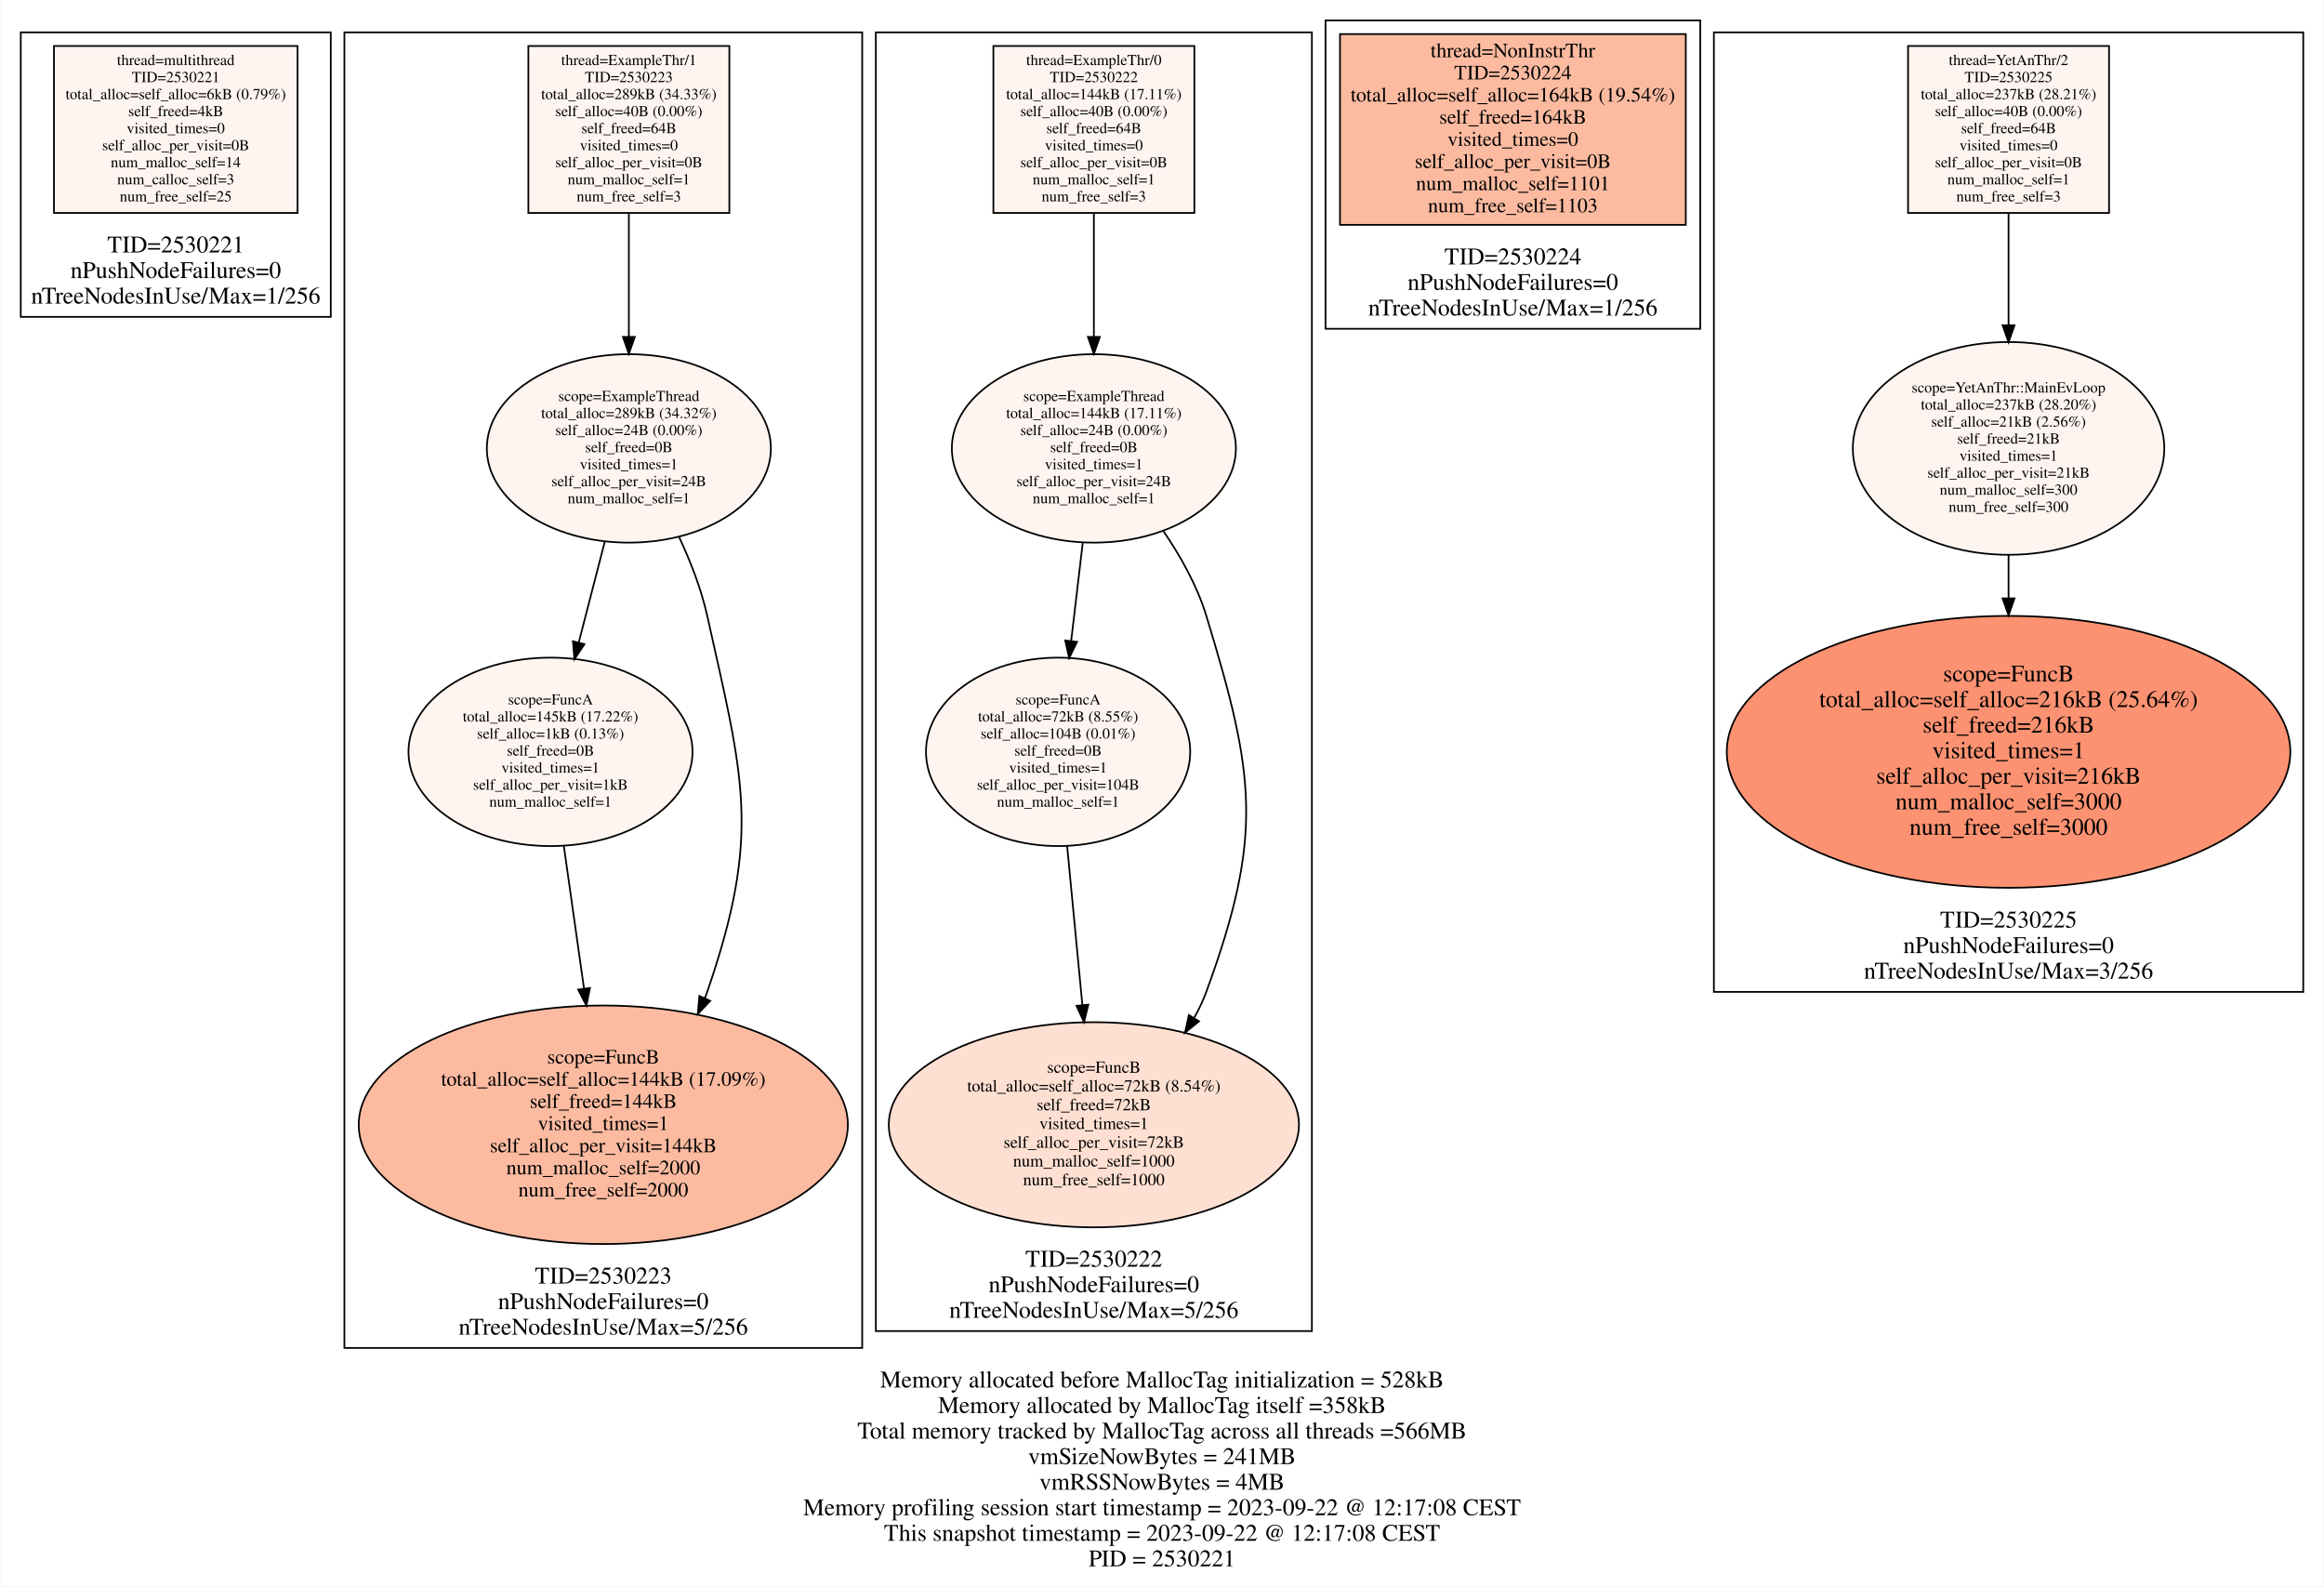
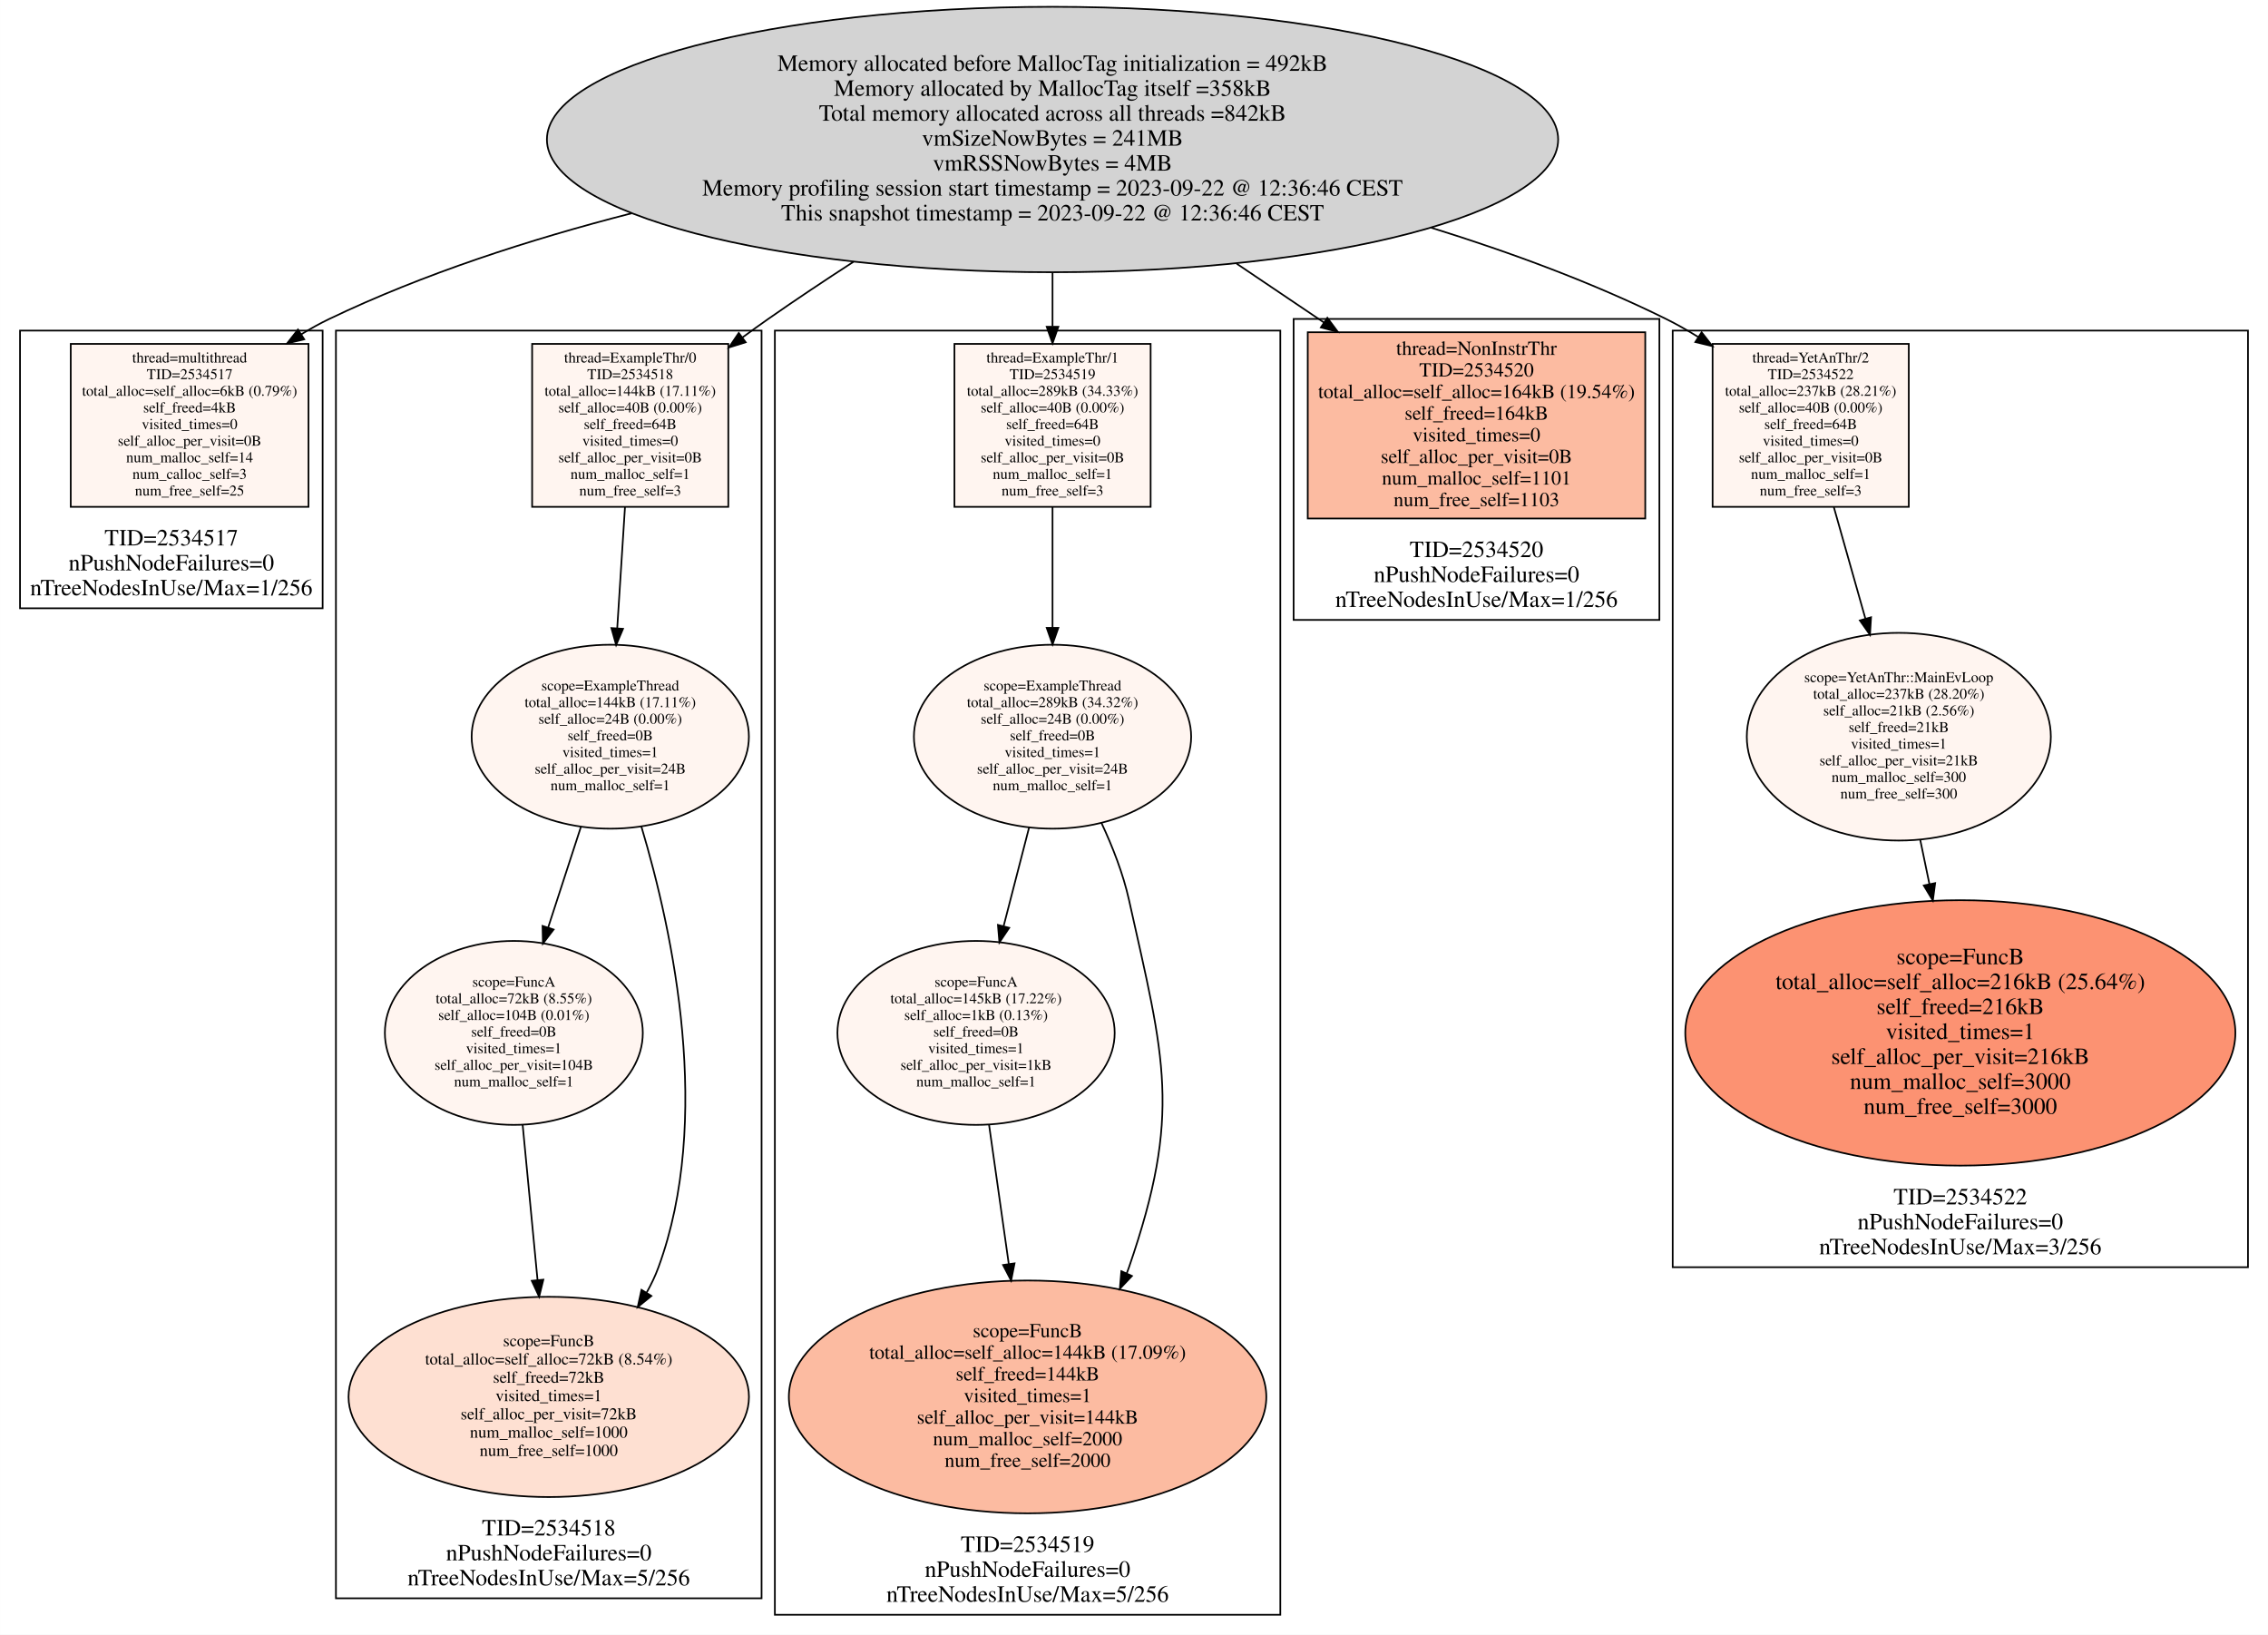
- <svg xmlns="http://www.w3.org/2000/svg" width="1364pt" height="931pt" viewBox="0.00 0.00 1364.00 931.26">
-   <g id="graph0" class="graph" transform="scale(1 1) rotate(0) translate(4 927.2641)">
-     <polygon fill="#ffffff" stroke="transparent" points="-4,4 -4,-927.264 1360,-927.264 1360,4 -4,4" />
-     <text text-anchor="middle" x="678" y="-112.8" font-family="Times,serif" font-size="14.00" fill="#000000">Memory allocated before MallocTag initialization = 528kB</text>
-     <text text-anchor="middle" x="678" y="-97.8" font-family="Times,serif" font-size="14.00" fill="#000000">Memory allocated by MallocTag itself =358kB</text>
-     <text text-anchor="middle" x="678" y="-82.8" font-family="Times,serif" font-size="14.00" fill="#000000">Total memory tracked by MallocTag across all threads =566MB</text>
-     <text text-anchor="middle" x="678" y="-67.8" font-family="Times,serif" font-size="14.00" fill="#000000">vmSizeNowBytes = 241MB</text>
-     <text text-anchor="middle" x="678" y="-52.8" font-family="Times,serif" font-size="14.00" fill="#000000">vmRSSNowBytes = 4MB</text>
-     <text text-anchor="middle" x="678" y="-37.8" font-family="Times,serif" font-size="14.00" fill="#000000">Memory profiling session start timestamp = 2023-09-22 @ 12:17:08 CEST</text>
-     <text text-anchor="middle" x="678" y="-22.8" font-family="Times,serif" font-size="14.00" fill="#000000">This snapshot timestamp = 2023-09-22 @ 12:17:08 CEST</text>
-     <text text-anchor="middle" x="678" y="-7.8" font-family="Times,serif" font-size="14.00" fill="#000000">PID = 2530221</text>
+ <svg xmlns="http://www.w3.org/2000/svg" width="1364pt" height="983pt" viewBox="0.00 0.00 1364.00 983.07">
+   <g id="graph0" class="graph" transform="scale(1 1) rotate(0) translate(4 979.0702)">
+     <polygon fill="#ffffff" stroke="transparent" points="-4,4 -4,-979.07 1360,-979.07 1360,4 -4,4" />
    <g id="clust1" class="cluster">
-       <polygon fill="none" stroke="#000000" points="8,-741.264 8,-908.264 190,-908.264 190,-741.264 8,-741.264" />
-       <text text-anchor="middle" x="99" y="-779.064" font-family="Times,serif" font-size="14.00" fill="#000000">TID=2530221</text>
-       <text text-anchor="middle" x="99" y="-764.064" font-family="Times,serif" font-size="14.00" fill="#000000">nPushNodeFailures=0</text>
-       <text text-anchor="middle" x="99" y="-749.064" font-family="Times,serif" font-size="14.00" fill="#000000">nTreeNodesInUse/Max=1/256</text>
+       <polygon fill="none" stroke="#000000" points="8,-613.264 8,-780.264 190,-780.264 190,-613.264 8,-613.264" />
+       <text text-anchor="middle" x="99" y="-651.064" font-family="Times,serif" font-size="14.00" fill="#000000">TID=2534517</text>
+       <text text-anchor="middle" x="99" y="-636.064" font-family="Times,serif" font-size="14.00" fill="#000000">nPushNodeFailures=0</text>
+       <text text-anchor="middle" x="99" y="-621.064" font-family="Times,serif" font-size="14.00" fill="#000000">nTreeNodesInUse/Max=1/256</text>
    </g>
    <g id="clust2" class="cluster">
-       <polygon fill="none" stroke="#000000" points="198,-136 198,-908.264 502,-908.264 502,-136 198,-136" />
-       <text text-anchor="middle" x="350" y="-173.8" font-family="Times,serif" font-size="14.00" fill="#000000">TID=2530223</text>
-       <text text-anchor="middle" x="350" y="-158.8" font-family="Times,serif" font-size="14.00" fill="#000000">nPushNodeFailures=0</text>
-       <text text-anchor="middle" x="350" y="-143.8" font-family="Times,serif" font-size="14.00" fill="#000000">nTreeNodesInUse/Max=5/256</text>
+       <polygon fill="none" stroke="#000000" points="198,-17.899 198,-780.264 454,-780.264 454,-17.899 198,-17.899" />
+       <text text-anchor="middle" x="326" y="-55.7" font-family="Times,serif" font-size="14.00" fill="#000000">TID=2534518</text>
+       <text text-anchor="middle" x="326" y="-40.7" font-family="Times,serif" font-size="14.00" fill="#000000">nPushNodeFailures=0</text>
+       <text text-anchor="middle" x="326" y="-25.7" font-family="Times,serif" font-size="14.00" fill="#000000">nTreeNodesInUse/Max=5/256</text>
    </g>
    <g id="clust3" class="cluster">
-       <polygon fill="none" stroke="#000000" points="510,-145.899 510,-908.264 766,-908.264 766,-145.899 510,-145.899" />
-       <text text-anchor="middle" x="638" y="-183.7" font-family="Times,serif" font-size="14.00" fill="#000000">TID=2530222</text>
-       <text text-anchor="middle" x="638" y="-168.7" font-family="Times,serif" font-size="14.00" fill="#000000">nPushNodeFailures=0</text>
-       <text text-anchor="middle" x="638" y="-153.7" font-family="Times,serif" font-size="14.00" fill="#000000">nTreeNodesInUse/Max=5/256</text>
+       <polygon fill="none" stroke="#000000" points="462,-8 462,-780.264 766,-780.264 766,-8 462,-8" />
+       <text text-anchor="middle" x="614" y="-45.8" font-family="Times,serif" font-size="14.00" fill="#000000">TID=2534519</text>
+       <text text-anchor="middle" x="614" y="-30.8" font-family="Times,serif" font-size="14.00" fill="#000000">nPushNodeFailures=0</text>
+       <text text-anchor="middle" x="614" y="-15.8" font-family="Times,serif" font-size="14.00" fill="#000000">nTreeNodesInUse/Max=5/256</text>
    </g>
    <g id="clust4" class="cluster">
-       <polygon fill="none" stroke="#000000" points="774,-734.264 774,-915.264 994,-915.264 994,-734.264 774,-734.264" />
-       <text text-anchor="middle" x="884" y="-772.064" font-family="Times,serif" font-size="14.00" fill="#000000">TID=2530224</text>
-       <text text-anchor="middle" x="884" y="-757.064" font-family="Times,serif" font-size="14.00" fill="#000000">nPushNodeFailures=0</text>
-       <text text-anchor="middle" x="884" y="-742.064" font-family="Times,serif" font-size="14.00" fill="#000000">nTreeNodesInUse/Max=1/256</text>
+       <polygon fill="none" stroke="#000000" points="774,-606.264 774,-787.264 994,-787.264 994,-606.264 774,-606.264" />
+       <text text-anchor="middle" x="884" y="-644.064" font-family="Times,serif" font-size="14.00" fill="#000000">TID=2534520</text>
+       <text text-anchor="middle" x="884" y="-629.064" font-family="Times,serif" font-size="14.00" fill="#000000">nPushNodeFailures=0</text>
+       <text text-anchor="middle" x="884" y="-614.064" font-family="Times,serif" font-size="14.00" fill="#000000">nTreeNodesInUse/Max=1/256</text>
    </g>
    <g id="clust5" class="cluster">
-       <polygon fill="none" stroke="#000000" points="1002,-345.007 1002,-908.264 1348,-908.264 1348,-345.007 1002,-345.007" />
-       <text text-anchor="middle" x="1175" y="-382.807" font-family="Times,serif" font-size="14.00" fill="#000000">TID=2530225</text>
-       <text text-anchor="middle" x="1175" y="-367.807" font-family="Times,serif" font-size="14.00" fill="#000000">nPushNodeFailures=0</text>
-       <text text-anchor="middle" x="1175" y="-352.807" font-family="Times,serif" font-size="14.00" fill="#000000">nTreeNodesInUse/Max=3/256</text>
+       <polygon fill="none" stroke="#000000" points="1002,-217.007 1002,-780.264 1348,-780.264 1348,-217.007 1002,-217.007" />
+       <text text-anchor="middle" x="1175" y="-254.807" font-family="Times,serif" font-size="14.00" fill="#000000">TID=2534522</text>
+       <text text-anchor="middle" x="1175" y="-239.807" font-family="Times,serif" font-size="14.00" fill="#000000">nPushNodeFailures=0</text>
+       <text text-anchor="middle" x="1175" y="-224.807" font-family="Times,serif" font-size="14.00" fill="#000000">nTreeNodesInUse/Max=3/256</text>
    </g>
    <g id="node1" class="node">
-       <polygon fill="#fff5f0" stroke="#000000" points="170.5,-900.264 27.5,-900.264 27.5,-802.264 170.5,-802.264 170.5,-900.264" />
-       <text text-anchor="middle" x="99" y="-889.064" font-family="Times,serif" font-size="9.00" fill="#000000">thread=multithread</text>
-       <text text-anchor="middle" x="99" y="-879.064" font-family="Times,serif" font-size="9.00" fill="#000000">TID=2530221</text>
-       <text text-anchor="middle" x="99" y="-869.064" font-family="Times,serif" font-size="9.00" fill="#000000">total_alloc=self_alloc=6kB (0.79%)</text>
-       <text text-anchor="middle" x="99" y="-859.064" font-family="Times,serif" font-size="9.00" fill="#000000">self_freed=4kB</text>
-       <text text-anchor="middle" x="99" y="-849.064" font-family="Times,serif" font-size="9.00" fill="#000000">visited_times=0</text>
-       <text text-anchor="middle" x="99" y="-839.064" font-family="Times,serif" font-size="9.00" fill="#000000">self_alloc_per_visit=0B</text>
-       <text text-anchor="middle" x="99" y="-829.064" font-family="Times,serif" font-size="9.00" fill="#000000">num_malloc_self=14</text>
-       <text text-anchor="middle" x="99" y="-819.064" font-family="Times,serif" font-size="9.00" fill="#000000">num_calloc_self=3</text>
-       <text text-anchor="middle" x="99" y="-809.064" font-family="Times,serif" font-size="9.00" fill="#000000">num_free_self=25</text>
+       <ellipse fill="#d3d3d3" stroke="#000000" cx="629" cy="-895.167" rx="304.112" ry="79.806" />
+       <text text-anchor="middle" x="629" y="-936.467" font-family="Times,serif" font-size="14.00" fill="#000000">Memory allocated before MallocTag initialization = 492kB</text>
+       <text text-anchor="middle" x="629" y="-921.467" font-family="Times,serif" font-size="14.00" fill="#000000">Memory allocated by MallocTag itself =358kB</text>
+       <text text-anchor="middle" x="629" y="-906.467" font-family="Times,serif" font-size="14.00" fill="#000000">Total memory allocated across all threads =842kB</text>
+       <text text-anchor="middle" x="629" y="-891.467" font-family="Times,serif" font-size="14.00" fill="#000000">vmSizeNowBytes = 241MB</text>
+       <text text-anchor="middle" x="629" y="-876.467" font-family="Times,serif" font-size="14.00" fill="#000000">vmRSSNowBytes = 4MB</text>
+       <text text-anchor="middle" x="629" y="-861.467" font-family="Times,serif" font-size="14.00" fill="#000000">Memory profiling session start timestamp = 2023-09-22 @ 12:36:46 CEST</text>
+       <text text-anchor="middle" x="629" y="-846.467" font-family="Times,serif" font-size="14.00" fill="#000000">This snapshot timestamp = 2023-09-22 @ 12:36:46 CEST</text>
    </g>
    <g id="node2" class="node">
-       <polygon fill="#fff5f0" stroke="#000000" points="424,-900.264 306,-900.264 306,-802.264 424,-802.264 424,-900.264" />
-       <text text-anchor="middle" x="365" y="-889.064" font-family="Times,serif" font-size="9.00" fill="#000000">thread=ExampleThr/1</text>
-       <text text-anchor="middle" x="365" y="-879.064" font-family="Times,serif" font-size="9.00" fill="#000000">TID=2530223</text>
-       <text text-anchor="middle" x="365" y="-869.064" font-family="Times,serif" font-size="9.00" fill="#000000">total_alloc=289kB (34.33%)</text>
-       <text text-anchor="middle" x="365" y="-859.064" font-family="Times,serif" font-size="9.00" fill="#000000">self_alloc=40B (0.00%)</text>
-       <text text-anchor="middle" x="365" y="-849.064" font-family="Times,serif" font-size="9.00" fill="#000000">self_freed=64B</text>
-       <text text-anchor="middle" x="365" y="-839.064" font-family="Times,serif" font-size="9.00" fill="#000000">visited_times=0</text>
-       <text text-anchor="middle" x="365" y="-829.064" font-family="Times,serif" font-size="9.00" fill="#000000">self_alloc_per_visit=0B</text>
-       <text text-anchor="middle" x="365" y="-819.064" font-family="Times,serif" font-size="9.00" fill="#000000">num_malloc_self=1</text>
-       <text text-anchor="middle" x="365" y="-809.064" font-family="Times,serif" font-size="9.00" fill="#000000">num_free_self=3</text>
+       <polygon fill="#fff5f0" stroke="#000000" points="181.5,-772.264 38.5,-772.264 38.5,-674.264 181.5,-674.264 181.5,-772.264" />
+       <text text-anchor="middle" x="110" y="-761.064" font-family="Times,serif" font-size="9.00" fill="#000000">thread=multithread</text>
+       <text text-anchor="middle" x="110" y="-751.064" font-family="Times,serif" font-size="9.00" fill="#000000">TID=2534517</text>
+       <text text-anchor="middle" x="110" y="-741.064" font-family="Times,serif" font-size="9.00" fill="#000000">total_alloc=self_alloc=6kB (0.79%)</text>
+       <text text-anchor="middle" x="110" y="-731.064" font-family="Times,serif" font-size="9.00" fill="#000000">self_freed=4kB</text>
+       <text text-anchor="middle" x="110" y="-721.064" font-family="Times,serif" font-size="9.00" fill="#000000">visited_times=0</text>
+       <text text-anchor="middle" x="110" y="-711.064" font-family="Times,serif" font-size="9.00" fill="#000000">self_alloc_per_visit=0B</text>
+       <text text-anchor="middle" x="110" y="-701.064" font-family="Times,serif" font-size="9.00" fill="#000000">num_malloc_self=14</text>
+       <text text-anchor="middle" x="110" y="-691.064" font-family="Times,serif" font-size="9.00" fill="#000000">num_calloc_self=3</text>
+       <text text-anchor="middle" x="110" y="-681.064" font-family="Times,serif" font-size="9.00" fill="#000000">num_free_self=25</text>
+     </g>
+     <g id="edge1" class="edge">
+       <path fill="none" stroke="#000000" d="M375.905,-850.819C314.651,-835.13 250.567,-814.388 194,-787.264 188.359,-784.559 182.729,-781.438 177.207,-778.06" />
+       <polygon fill="#000000" stroke="#000000" points="178.941,-775.014 168.634,-772.562 175.163,-780.907 178.941,-775.014" />
    </g>
    <g id="node3" class="node">
-       <ellipse fill="#fff5f0" stroke="#000000" cx="365" cy="-664.039" rx="83.377" ry="55.309" />
-       <text text-anchor="middle" x="365" y="-691.839" font-family="Times,serif" font-size="9.00" fill="#000000">scope=ExampleThread</text>
-       <text text-anchor="middle" x="365" y="-681.839" font-family="Times,serif" font-size="9.00" fill="#000000">total_alloc=289kB (34.32%)</text>
-       <text text-anchor="middle" x="365" y="-671.839" font-family="Times,serif" font-size="9.00" fill="#000000">self_alloc=24B (0.00%)</text>
-       <text text-anchor="middle" x="365" y="-661.839" font-family="Times,serif" font-size="9.00" fill="#000000">self_freed=0B</text>
-       <text text-anchor="middle" x="365" y="-651.839" font-family="Times,serif" font-size="9.00" fill="#000000">visited_times=1</text>
-       <text text-anchor="middle" x="365" y="-641.839" font-family="Times,serif" font-size="9.00" fill="#000000">self_alloc_per_visit=24B</text>
-       <text text-anchor="middle" x="365" y="-631.839" font-family="Times,serif" font-size="9.00" fill="#000000">num_malloc_self=1</text>
-     </g>
-     <g id="edge1" class="edge">
-       <path fill="none" stroke="#000000" d="M365,-802.073C365,-779.89 365,-753.374 365,-729.538" />
-       <polygon fill="#000000" stroke="#000000" points="368.5,-729.508 365,-719.508 361.5,-729.508 368.5,-729.508" />
+       <polygon fill="#fff5f0" stroke="#000000" points="434,-772.264 316,-772.264 316,-674.264 434,-674.264 434,-772.264" />
+       <text text-anchor="middle" x="375" y="-761.064" font-family="Times,serif" font-size="9.00" fill="#000000">thread=ExampleThr/0</text>
+       <text text-anchor="middle" x="375" y="-751.064" font-family="Times,serif" font-size="9.00" fill="#000000">TID=2534518</text>
+       <text text-anchor="middle" x="375" y="-741.064" font-family="Times,serif" font-size="9.00" fill="#000000">total_alloc=144kB (17.11%)</text>
+       <text text-anchor="middle" x="375" y="-731.064" font-family="Times,serif" font-size="9.00" fill="#000000">self_alloc=40B (0.00%)</text>
+       <text text-anchor="middle" x="375" y="-721.064" font-family="Times,serif" font-size="9.00" fill="#000000">self_freed=64B</text>
+       <text text-anchor="middle" x="375" y="-711.064" font-family="Times,serif" font-size="9.00" fill="#000000">visited_times=0</text>
+       <text text-anchor="middle" x="375" y="-701.064" font-family="Times,serif" font-size="9.00" fill="#000000">self_alloc_per_visit=0B</text>
+       <text text-anchor="middle" x="375" y="-691.064" font-family="Times,serif" font-size="9.00" fill="#000000">num_malloc_self=1</text>
+       <text text-anchor="middle" x="375" y="-681.064" font-family="Times,serif" font-size="9.00" fill="#000000">num_free_self=3</text>
+     </g>
+     <g id="edge6" class="edge">
+       <path fill="none" stroke="#000000" d="M509.39,-821.706C491.977,-810.431 474.402,-798.725 458,-787.264 452.91,-783.707 447.702,-779.962 442.498,-776.141" />
+       <polygon fill="#000000" stroke="#000000" points="444.459,-773.237 434.342,-770.091 440.288,-778.859 444.459,-773.237" />
+     </g>
+     <g id="node7" class="node">
+       <polygon fill="#fff5f0" stroke="#000000" points="688,-772.264 570,-772.264 570,-674.264 688,-674.264 688,-772.264" />
+       <text text-anchor="middle" x="629" y="-761.064" font-family="Times,serif" font-size="9.00" fill="#000000">thread=ExampleThr/1</text>
+       <text text-anchor="middle" x="629" y="-751.064" font-family="Times,serif" font-size="9.00" fill="#000000">TID=2534519</text>
+       <text text-anchor="middle" x="629" y="-741.064" font-family="Times,serif" font-size="9.00" fill="#000000">total_alloc=289kB (34.33%)</text>
+       <text text-anchor="middle" x="629" y="-731.064" font-family="Times,serif" font-size="9.00" fill="#000000">self_alloc=40B (0.00%)</text>
+       <text text-anchor="middle" x="629" y="-721.064" font-family="Times,serif" font-size="9.00" fill="#000000">self_freed=64B</text>
+       <text text-anchor="middle" x="629" y="-711.064" font-family="Times,serif" font-size="9.00" fill="#000000">visited_times=0</text>
+       <text text-anchor="middle" x="629" y="-701.064" font-family="Times,serif" font-size="9.00" fill="#000000">self_alloc_per_visit=0B</text>
+       <text text-anchor="middle" x="629" y="-691.064" font-family="Times,serif" font-size="9.00" fill="#000000">num_malloc_self=1</text>
+       <text text-anchor="middle" x="629" y="-681.064" font-family="Times,serif" font-size="9.00" fill="#000000">num_free_self=3</text>
+     </g>
+     <g id="edge11" class="edge">
+       <path fill="none" stroke="#000000" d="M629,-815.255C629,-804.339 629,-793.292 629,-782.824" />
+       <polygon fill="#000000" stroke="#000000" points="632.5,-782.575 629,-772.575 625.5,-782.575 632.5,-782.575" />
+     </g>
+     <g id="node11" class="node">
+       <polygon fill="#fcbba1" stroke="#000000" points="985.5,-779.264 782.5,-779.264 782.5,-667.264 985.5,-667.264 985.5,-779.264" />
+       <text text-anchor="middle" x="884" y="-765.664" font-family="Times,serif" font-size="12.00" fill="#000000">thread=NonInstrThr</text>
+       <text text-anchor="middle" x="884" y="-752.664" font-family="Times,serif" font-size="12.00" fill="#000000">TID=2534520</text>
+       <text text-anchor="middle" x="884" y="-739.664" font-family="Times,serif" font-size="12.00" fill="#000000">total_alloc=self_alloc=164kB (19.54%)</text>
+       <text text-anchor="middle" x="884" y="-726.664" font-family="Times,serif" font-size="12.00" fill="#000000">self_freed=164kB</text>
+       <text text-anchor="middle" x="884" y="-713.664" font-family="Times,serif" font-size="12.00" fill="#000000">visited_times=0</text>
+       <text text-anchor="middle" x="884" y="-700.664" font-family="Times,serif" font-size="12.00" fill="#000000">self_alloc_per_visit=0B</text>
+       <text text-anchor="middle" x="884" y="-687.664" font-family="Times,serif" font-size="12.00" fill="#000000">num_malloc_self=1101</text>
+       <text text-anchor="middle" x="884" y="-674.664" font-family="Times,serif" font-size="12.00" fill="#000000">num_free_self=1103</text>
+     </g>
+     <g id="edge12" class="edge">
+       <path fill="none" stroke="#000000" d="M739.734,-820.518C757.291,-808.682 775.28,-796.555 792.337,-785.057" />
+       <polygon fill="#000000" stroke="#000000" points="794.295,-787.958 800.63,-779.466 790.382,-782.154 794.295,-787.958" />
+     </g>
+     <g id="node12" class="node">
+       <polygon fill="#fff5f0" stroke="#000000" points="1144,-772.264 1026,-772.264 1026,-674.264 1144,-674.264 1144,-772.264" />
+       <text text-anchor="middle" x="1085" y="-761.064" font-family="Times,serif" font-size="9.00" fill="#000000">thread=YetAnThr/2</text>
+       <text text-anchor="middle" x="1085" y="-751.064" font-family="Times,serif" font-size="9.00" fill="#000000">TID=2534522</text>
+       <text text-anchor="middle" x="1085" y="-741.064" font-family="Times,serif" font-size="9.00" fill="#000000">total_alloc=237kB (28.21%)</text>
+       <text text-anchor="middle" x="1085" y="-731.064" font-family="Times,serif" font-size="9.00" fill="#000000">self_alloc=40B (0.00%)</text>
+       <text text-anchor="middle" x="1085" y="-721.064" font-family="Times,serif" font-size="9.00" fill="#000000">self_freed=64B</text>
+       <text text-anchor="middle" x="1085" y="-711.064" font-family="Times,serif" font-size="9.00" fill="#000000">visited_times=0</text>
+       <text text-anchor="middle" x="1085" y="-701.064" font-family="Times,serif" font-size="9.00" fill="#000000">self_alloc_per_visit=0B</text>
+       <text text-anchor="middle" x="1085" y="-691.064" font-family="Times,serif" font-size="9.00" fill="#000000">num_malloc_self=1</text>
+       <text text-anchor="middle" x="1085" y="-681.064" font-family="Times,serif" font-size="9.00" fill="#000000">num_free_self=3</text>
+     </g>
+     <g id="edge15" class="edge">
+       <path fill="none" stroke="#000000" d="M856.686,-842.154C904.554,-827.295 953.878,-809.089 998,-787.264 1004.471,-784.063 1010.963,-780.378 1017.324,-776.426" />
+       <polygon fill="#000000" stroke="#000000" points="1019.396,-779.254 1025.902,-770.892 1015.601,-773.372 1019.396,-779.254" />
    </g>
    <g id="node4" class="node">
-       <ellipse fill="#fff5f0" stroke="#000000" cx="319" cy="-485.91" rx="83.377" ry="55.309" />
-       <text text-anchor="middle" x="319" y="-513.71" font-family="Times,serif" font-size="9.00" fill="#000000">scope=FuncA</text>
-       <text text-anchor="middle" x="319" y="-503.71" font-family="Times,serif" font-size="9.00" fill="#000000">total_alloc=145kB (17.22%)</text>
-       <text text-anchor="middle" x="319" y="-493.71" font-family="Times,serif" font-size="9.00" fill="#000000">self_alloc=1kB (0.13%)</text>
-       <text text-anchor="middle" x="319" y="-483.71" font-family="Times,serif" font-size="9.00" fill="#000000">self_freed=0B</text>
-       <text text-anchor="middle" x="319" y="-473.71" font-family="Times,serif" font-size="9.00" fill="#000000">visited_times=1</text>
-       <text text-anchor="middle" x="319" y="-463.71" font-family="Times,serif" font-size="9.00" fill="#000000">self_alloc_per_visit=1kB</text>
-       <text text-anchor="middle" x="319" y="-453.71" font-family="Times,serif" font-size="9.00" fill="#000000">num_malloc_self=1</text>
+       <ellipse fill="#fff5f0" stroke="#000000" cx="363" cy="-536.039" rx="83.377" ry="55.309" />
+       <text text-anchor="middle" x="363" y="-563.839" font-family="Times,serif" font-size="9.00" fill="#000000">scope=ExampleThread</text>
+       <text text-anchor="middle" x="363" y="-553.839" font-family="Times,serif" font-size="9.00" fill="#000000">total_alloc=144kB (17.11%)</text>
+       <text text-anchor="middle" x="363" y="-543.839" font-family="Times,serif" font-size="9.00" fill="#000000">self_alloc=24B (0.00%)</text>
+       <text text-anchor="middle" x="363" y="-533.839" font-family="Times,serif" font-size="9.00" fill="#000000">self_freed=0B</text>
+       <text text-anchor="middle" x="363" y="-523.839" font-family="Times,serif" font-size="9.00" fill="#000000">visited_times=1</text>
+       <text text-anchor="middle" x="363" y="-513.839" font-family="Times,serif" font-size="9.00" fill="#000000">self_alloc_per_visit=24B</text>
+       <text text-anchor="middle" x="363" y="-503.839" font-family="Times,serif" font-size="9.00" fill="#000000">num_malloc_self=1</text>
    </g>
    <g id="edge2" class="edge">
-       <path fill="none" stroke="#000000" d="M350.949,-609.626C346.089,-590.808 340.598,-569.545 335.556,-550.022" />
-       <polygon fill="#000000" stroke="#000000" points="338.934,-549.103 333.045,-540.296 332.156,-550.854 338.934,-549.103" />
+       <path fill="none" stroke="#000000" d="M371.847,-674.073C370.419,-651.795 368.711,-625.147 367.179,-601.233" />
+       <polygon fill="#000000" stroke="#000000" points="370.666,-600.928 366.534,-591.172 363.681,-601.376 370.666,-600.928" />
    </g>
    <g id="node5" class="node">
-       <ellipse fill="#fcbba1" stroke="#000000" cx="350" cy="-267.004" rx="143.585" ry="70.007" />
-       <text text-anchor="middle" x="350" y="-302.904" font-family="Times,serif" font-size="12.00" fill="#000000">scope=FuncB</text>
-       <text text-anchor="middle" x="350" y="-289.904" font-family="Times,serif" font-size="12.00" fill="#000000">total_alloc=self_alloc=144kB (17.09%)</text>
-       <text text-anchor="middle" x="350" y="-276.904" font-family="Times,serif" font-size="12.00" fill="#000000">self_freed=144kB</text>
-       <text text-anchor="middle" x="350" y="-263.904" font-family="Times,serif" font-size="12.00" fill="#000000">visited_times=1</text>
-       <text text-anchor="middle" x="350" y="-250.904" font-family="Times,serif" font-size="12.00" fill="#000000">self_alloc_per_visit=144kB</text>
-       <text text-anchor="middle" x="350" y="-237.904" font-family="Times,serif" font-size="12.00" fill="#000000">num_malloc_self=2000</text>
-       <text text-anchor="middle" x="350" y="-224.904" font-family="Times,serif" font-size="12.00" fill="#000000">num_free_self=2000</text>
+       <ellipse fill="#fff5f0" stroke="#000000" cx="305" cy="-357.91" rx="77.564" ry="55.309" />
+       <text text-anchor="middle" x="305" y="-385.71" font-family="Times,serif" font-size="9.00" fill="#000000">scope=FuncA</text>
+       <text text-anchor="middle" x="305" y="-375.71" font-family="Times,serif" font-size="9.00" fill="#000000">total_alloc=72kB (8.55%)</text>
+       <text text-anchor="middle" x="305" y="-365.71" font-family="Times,serif" font-size="9.00" fill="#000000">self_alloc=104B (0.01%)</text>
+       <text text-anchor="middle" x="305" y="-355.71" font-family="Times,serif" font-size="9.00" fill="#000000">self_freed=0B</text>
+       <text text-anchor="middle" x="305" y="-345.71" font-family="Times,serif" font-size="9.00" fill="#000000">visited_times=1</text>
+       <text text-anchor="middle" x="305" y="-335.71" font-family="Times,serif" font-size="9.00" fill="#000000">self_alloc_per_visit=104B</text>
+       <text text-anchor="middle" x="305" y="-325.71" font-family="Times,serif" font-size="9.00" fill="#000000">num_malloc_self=1</text>
    </g>
    <g id="edge3" class="edge">
-       <path fill="none" stroke="#000000" d="M394.38,-612.278C401.21,-597.703 407.502,-581.529 411,-565.813 432.319,-470.021 442.971,-437.789 411,-345.007 410.575,-343.773 410.121,-342.543 409.641,-341.319" />
-       <polygon fill="#000000" stroke="#000000" points="412.768,-339.74 405.477,-332.052 406.383,-342.608 412.768,-339.74" />
+       <path fill="none" stroke="#000000" d="M345.441,-482.111C339.194,-462.927 332.105,-441.154 325.625,-421.254" />
+       <polygon fill="#000000" stroke="#000000" points="328.924,-420.08 322.5,-411.655 322.268,-422.247 328.924,-420.08" />
+     </g>
+     <g id="node6" class="node">
+       <ellipse fill="#fee0d2" stroke="#000000" cx="326" cy="-139.004" rx="120.417" ry="60.208" />
+       <text text-anchor="middle" x="326" y="-169.504" font-family="Times,serif" font-size="10.00" fill="#000000">scope=FuncB</text>
+       <text text-anchor="middle" x="326" y="-158.504" font-family="Times,serif" font-size="10.00" fill="#000000">total_alloc=self_alloc=72kB (8.54%)</text>
+       <text text-anchor="middle" x="326" y="-147.504" font-family="Times,serif" font-size="10.00" fill="#000000">self_freed=72kB</text>
+       <text text-anchor="middle" x="326" y="-136.504" font-family="Times,serif" font-size="10.00" fill="#000000">visited_times=1</text>
+       <text text-anchor="middle" x="326" y="-125.504" font-family="Times,serif" font-size="10.00" fill="#000000">self_alloc_per_visit=72kB</text>
+       <text text-anchor="middle" x="326" y="-114.504" font-family="Times,serif" font-size="10.00" fill="#000000">num_malloc_self=1000</text>
+       <text text-anchor="middle" x="326" y="-103.504" font-family="Times,serif" font-size="10.00" fill="#000000">num_free_self=1000</text>
    </g>
    <g id="edge4" class="edge">
-       <path fill="none" stroke="#000000" d="M326.783,-430.953C330.377,-405.574 334.714,-374.947 338.662,-347.067" />
-       <polygon fill="#000000" stroke="#000000" points="342.16,-347.326 340.097,-336.934 335.229,-346.345 342.16,-347.326" />
-     </g>
-     <g id="node6" class="node">
-       <polygon fill="#fff5f0" stroke="#000000" points="697,-900.264 579,-900.264 579,-802.264 697,-802.264 697,-900.264" />
-       <text text-anchor="middle" x="638" y="-889.064" font-family="Times,serif" font-size="9.00" fill="#000000">thread=ExampleThr/0</text>
-       <text text-anchor="middle" x="638" y="-879.064" font-family="Times,serif" font-size="9.00" fill="#000000">TID=2530222</text>
-       <text text-anchor="middle" x="638" y="-869.064" font-family="Times,serif" font-size="9.00" fill="#000000">total_alloc=144kB (17.11%)</text>
-       <text text-anchor="middle" x="638" y="-859.064" font-family="Times,serif" font-size="9.00" fill="#000000">self_alloc=40B (0.00%)</text>
-       <text text-anchor="middle" x="638" y="-849.064" font-family="Times,serif" font-size="9.00" fill="#000000">self_freed=64B</text>
-       <text text-anchor="middle" x="638" y="-839.064" font-family="Times,serif" font-size="9.00" fill="#000000">visited_times=0</text>
-       <text text-anchor="middle" x="638" y="-829.064" font-family="Times,serif" font-size="9.00" fill="#000000">self_alloc_per_visit=0B</text>
-       <text text-anchor="middle" x="638" y="-819.064" font-family="Times,serif" font-size="9.00" fill="#000000">num_malloc_self=1</text>
-       <text text-anchor="middle" x="638" y="-809.064" font-family="Times,serif" font-size="9.00" fill="#000000">num_free_self=3</text>
-     </g>
-     <g id="node7" class="node">
-       <ellipse fill="#fff5f0" stroke="#000000" cx="638" cy="-664.039" rx="83.377" ry="55.309" />
-       <text text-anchor="middle" x="638" y="-691.839" font-family="Times,serif" font-size="9.00" fill="#000000">scope=ExampleThread</text>
-       <text text-anchor="middle" x="638" y="-681.839" font-family="Times,serif" font-size="9.00" fill="#000000">total_alloc=144kB (17.11%)</text>
-       <text text-anchor="middle" x="638" y="-671.839" font-family="Times,serif" font-size="9.00" fill="#000000">self_alloc=24B (0.00%)</text>
-       <text text-anchor="middle" x="638" y="-661.839" font-family="Times,serif" font-size="9.00" fill="#000000">self_freed=0B</text>
-       <text text-anchor="middle" x="638" y="-651.839" font-family="Times,serif" font-size="9.00" fill="#000000">visited_times=1</text>
-       <text text-anchor="middle" x="638" y="-641.839" font-family="Times,serif" font-size="9.00" fill="#000000">self_alloc_per_visit=24B</text>
-       <text text-anchor="middle" x="638" y="-631.839" font-family="Times,serif" font-size="9.00" fill="#000000">num_malloc_self=1</text>
+       <path fill="none" stroke="#000000" d="M381.629,-482.274C401.06,-417.341 424.519,-305.786 392,-217.007 390.093,-211.802 387.669,-206.705 384.881,-201.768" />
+       <polygon fill="#000000" stroke="#000000" points="387.737,-199.732 379.504,-193.064 381.782,-203.411 387.737,-199.732" />
    </g>
    <g id="edge5" class="edge">
-       <path fill="none" stroke="#000000" d="M638,-802.073C638,-779.89 638,-753.374 638,-729.538" />
-       <polygon fill="#000000" stroke="#000000" points="641.5,-729.508 638,-719.508 634.5,-729.508 641.5,-729.508" />
+       <path fill="none" stroke="#000000" d="M310.299,-302.671C313.017,-274.336 316.358,-239.516 319.258,-209.287" />
+       <polygon fill="#000000" stroke="#000000" points="322.752,-209.517 320.223,-199.228 315.784,-208.848 322.752,-209.517" />
    </g>
    <g id="node8" class="node">
-       <ellipse fill="#fff5f0" stroke="#000000" cx="617" cy="-485.91" rx="77.564" ry="55.309" />
-       <text text-anchor="middle" x="617" y="-513.71" font-family="Times,serif" font-size="9.00" fill="#000000">scope=FuncA</text>
-       <text text-anchor="middle" x="617" y="-503.71" font-family="Times,serif" font-size="9.00" fill="#000000">total_alloc=72kB (8.55%)</text>
-       <text text-anchor="middle" x="617" y="-493.71" font-family="Times,serif" font-size="9.00" fill="#000000">self_alloc=104B (0.01%)</text>
-       <text text-anchor="middle" x="617" y="-483.71" font-family="Times,serif" font-size="9.00" fill="#000000">self_freed=0B</text>
-       <text text-anchor="middle" x="617" y="-473.71" font-family="Times,serif" font-size="9.00" fill="#000000">visited_times=1</text>
-       <text text-anchor="middle" x="617" y="-463.71" font-family="Times,serif" font-size="9.00" fill="#000000">self_alloc_per_visit=104B</text>
-       <text text-anchor="middle" x="617" y="-453.71" font-family="Times,serif" font-size="9.00" fill="#000000">num_malloc_self=1</text>
-     </g>
-     <g id="edge6" class="edge">
-       <path fill="none" stroke="#000000" d="M631.471,-608.654C629.317,-590.388 626.902,-569.905 624.672,-550.983" />
-       <polygon fill="#000000" stroke="#000000" points="628.136,-550.476 623.489,-540.954 621.184,-551.295 628.136,-550.476" />
+       <ellipse fill="#fff5f0" stroke="#000000" cx="629" cy="-536.039" rx="83.377" ry="55.309" />
+       <text text-anchor="middle" x="629" y="-563.839" font-family="Times,serif" font-size="9.00" fill="#000000">scope=ExampleThread</text>
+       <text text-anchor="middle" x="629" y="-553.839" font-family="Times,serif" font-size="9.00" fill="#000000">total_alloc=289kB (34.32%)</text>
+       <text text-anchor="middle" x="629" y="-543.839" font-family="Times,serif" font-size="9.00" fill="#000000">self_alloc=24B (0.00%)</text>
+       <text text-anchor="middle" x="629" y="-533.839" font-family="Times,serif" font-size="9.00" fill="#000000">self_freed=0B</text>
+       <text text-anchor="middle" x="629" y="-523.839" font-family="Times,serif" font-size="9.00" fill="#000000">visited_times=1</text>
+       <text text-anchor="middle" x="629" y="-513.839" font-family="Times,serif" font-size="9.00" fill="#000000">self_alloc_per_visit=24B</text>
+       <text text-anchor="middle" x="629" y="-503.839" font-family="Times,serif" font-size="9.00" fill="#000000">num_malloc_self=1</text>
+     </g>
+     <g id="edge7" class="edge">
+       <path fill="none" stroke="#000000" d="M629,-674.073C629,-651.89 629,-625.374 629,-601.538" />
+       <polygon fill="#000000" stroke="#000000" points="632.5,-601.508 629,-591.508 625.5,-601.508 632.5,-601.508" />
    </g>
    <g id="node9" class="node">
-       <ellipse fill="#fee0d2" stroke="#000000" cx="638" cy="-267.004" rx="120.417" ry="60.208" />
-       <text text-anchor="middle" x="638" y="-297.504" font-family="Times,serif" font-size="10.00" fill="#000000">scope=FuncB</text>
-       <text text-anchor="middle" x="638" y="-286.504" font-family="Times,serif" font-size="10.00" fill="#000000">total_alloc=self_alloc=72kB (8.54%)</text>
-       <text text-anchor="middle" x="638" y="-275.504" font-family="Times,serif" font-size="10.00" fill="#000000">self_freed=72kB</text>
-       <text text-anchor="middle" x="638" y="-264.504" font-family="Times,serif" font-size="10.00" fill="#000000">visited_times=1</text>
-       <text text-anchor="middle" x="638" y="-253.504" font-family="Times,serif" font-size="10.00" fill="#000000">self_alloc_per_visit=72kB</text>
-       <text text-anchor="middle" x="638" y="-242.504" font-family="Times,serif" font-size="10.00" fill="#000000">num_malloc_self=1000</text>
-       <text text-anchor="middle" x="638" y="-231.504" font-family="Times,serif" font-size="10.00" fill="#000000">num_free_self=1000</text>
-     </g>
-     <g id="edge7" class="edge">
-       <path fill="none" stroke="#000000" d="M678.637,-615.757C688.96,-600.699 698.64,-583.402 704,-565.813 732.609,-471.94 737.754,-437.156 704,-345.007 702.093,-339.802 699.669,-334.705 696.881,-329.768" />
-       <polygon fill="#000000" stroke="#000000" points="699.737,-327.732 691.504,-321.064 693.782,-331.411 699.737,-327.732" />
+       <ellipse fill="#fff5f0" stroke="#000000" cx="583" cy="-357.91" rx="83.377" ry="55.309" />
+       <text text-anchor="middle" x="583" y="-385.71" font-family="Times,serif" font-size="9.00" fill="#000000">scope=FuncA</text>
+       <text text-anchor="middle" x="583" y="-375.71" font-family="Times,serif" font-size="9.00" fill="#000000">total_alloc=145kB (17.22%)</text>
+       <text text-anchor="middle" x="583" y="-365.71" font-family="Times,serif" font-size="9.00" fill="#000000">self_alloc=1kB (0.13%)</text>
+       <text text-anchor="middle" x="583" y="-355.71" font-family="Times,serif" font-size="9.00" fill="#000000">self_freed=0B</text>
+       <text text-anchor="middle" x="583" y="-345.71" font-family="Times,serif" font-size="9.00" fill="#000000">visited_times=1</text>
+       <text text-anchor="middle" x="583" y="-335.71" font-family="Times,serif" font-size="9.00" fill="#000000">self_alloc_per_visit=1kB</text>
+       <text text-anchor="middle" x="583" y="-325.71" font-family="Times,serif" font-size="9.00" fill="#000000">num_malloc_self=1</text>
    </g>
    <g id="edge8" class="edge">
-       <path fill="none" stroke="#000000" d="M622.299,-430.671C625.017,-402.336 628.358,-367.516 631.258,-337.287" />
-       <polygon fill="#000000" stroke="#000000" points="634.752,-337.517 632.223,-327.228 627.784,-336.848 634.752,-337.517" />
+       <path fill="none" stroke="#000000" d="M614.948,-481.626C610.089,-462.808 604.598,-441.545 599.556,-422.022" />
+       <polygon fill="#000000" stroke="#000000" points="602.934,-421.103 597.045,-412.296 596.156,-422.853 602.934,-421.103" />
    </g>
    <g id="node10" class="node">
-       <polygon fill="#fcbba1" stroke="#000000" points="985.5,-907.264 782.5,-907.264 782.5,-795.264 985.5,-795.264 985.5,-907.264" />
-       <text text-anchor="middle" x="884" y="-893.664" font-family="Times,serif" font-size="12.00" fill="#000000">thread=NonInstrThr</text>
-       <text text-anchor="middle" x="884" y="-880.664" font-family="Times,serif" font-size="12.00" fill="#000000">TID=2530224</text>
-       <text text-anchor="middle" x="884" y="-867.664" font-family="Times,serif" font-size="12.00" fill="#000000">total_alloc=self_alloc=164kB (19.54%)</text>
-       <text text-anchor="middle" x="884" y="-854.664" font-family="Times,serif" font-size="12.00" fill="#000000">self_freed=164kB</text>
-       <text text-anchor="middle" x="884" y="-841.664" font-family="Times,serif" font-size="12.00" fill="#000000">visited_times=0</text>
-       <text text-anchor="middle" x="884" y="-828.664" font-family="Times,serif" font-size="12.00" fill="#000000">self_alloc_per_visit=0B</text>
-       <text text-anchor="middle" x="884" y="-815.664" font-family="Times,serif" font-size="12.00" fill="#000000">num_malloc_self=1101</text>
-       <text text-anchor="middle" x="884" y="-802.664" font-family="Times,serif" font-size="12.00" fill="#000000">num_free_self=1103</text>
-     </g>
-     <g id="node11" class="node">
-       <polygon fill="#fff5f0" stroke="#000000" points="1234,-900.264 1116,-900.264 1116,-802.264 1234,-802.264 1234,-900.264" />
-       <text text-anchor="middle" x="1175" y="-889.064" font-family="Times,serif" font-size="9.00" fill="#000000">thread=YetAnThr/2</text>
-       <text text-anchor="middle" x="1175" y="-879.064" font-family="Times,serif" font-size="9.00" fill="#000000">TID=2530225</text>
-       <text text-anchor="middle" x="1175" y="-869.064" font-family="Times,serif" font-size="9.00" fill="#000000">total_alloc=237kB (28.21%)</text>
-       <text text-anchor="middle" x="1175" y="-859.064" font-family="Times,serif" font-size="9.00" fill="#000000">self_alloc=40B (0.00%)</text>
-       <text text-anchor="middle" x="1175" y="-849.064" font-family="Times,serif" font-size="9.00" fill="#000000">self_freed=64B</text>
-       <text text-anchor="middle" x="1175" y="-839.064" font-family="Times,serif" font-size="9.00" fill="#000000">visited_times=0</text>
-       <text text-anchor="middle" x="1175" y="-829.064" font-family="Times,serif" font-size="9.00" fill="#000000">self_alloc_per_visit=0B</text>
-       <text text-anchor="middle" x="1175" y="-819.064" font-family="Times,serif" font-size="9.00" fill="#000000">num_malloc_self=1</text>
-       <text text-anchor="middle" x="1175" y="-809.064" font-family="Times,serif" font-size="9.00" fill="#000000">num_free_self=3</text>
-     </g>
-     <g id="node12" class="node">
-       <ellipse fill="#fff5f0" stroke="#000000" cx="1175" cy="-664.039" rx="91.434" ry="62.452" />
-       <text text-anchor="middle" x="1175" y="-696.839" font-family="Times,serif" font-size="9.00" fill="#000000">scope=YetAnThr::MainEvLoop</text>
-       <text text-anchor="middle" x="1175" y="-686.839" font-family="Times,serif" font-size="9.00" fill="#000000">total_alloc=237kB (28.20%)</text>
-       <text text-anchor="middle" x="1175" y="-676.839" font-family="Times,serif" font-size="9.00" fill="#000000">self_alloc=21kB (2.56%)</text>
-       <text text-anchor="middle" x="1175" y="-666.839" font-family="Times,serif" font-size="9.00" fill="#000000">self_freed=21kB</text>
-       <text text-anchor="middle" x="1175" y="-656.839" font-family="Times,serif" font-size="9.00" fill="#000000">visited_times=1</text>
-       <text text-anchor="middle" x="1175" y="-646.839" font-family="Times,serif" font-size="9.00" fill="#000000">self_alloc_per_visit=21kB</text>
-       <text text-anchor="middle" x="1175" y="-636.839" font-family="Times,serif" font-size="9.00" fill="#000000">num_malloc_self=300</text>
-       <text text-anchor="middle" x="1175" y="-626.839" font-family="Times,serif" font-size="9.00" fill="#000000">num_free_self=300</text>
+       <ellipse fill="#fcbba1" stroke="#000000" cx="614" cy="-139.004" rx="143.585" ry="70.007" />
+       <text text-anchor="middle" x="614" y="-174.904" font-family="Times,serif" font-size="12.00" fill="#000000">scope=FuncB</text>
+       <text text-anchor="middle" x="614" y="-161.904" font-family="Times,serif" font-size="12.00" fill="#000000">total_alloc=self_alloc=144kB (17.09%)</text>
+       <text text-anchor="middle" x="614" y="-148.904" font-family="Times,serif" font-size="12.00" fill="#000000">self_freed=144kB</text>
+       <text text-anchor="middle" x="614" y="-135.904" font-family="Times,serif" font-size="12.00" fill="#000000">visited_times=1</text>
+       <text text-anchor="middle" x="614" y="-122.904" font-family="Times,serif" font-size="12.00" fill="#000000">self_alloc_per_visit=144kB</text>
+       <text text-anchor="middle" x="614" y="-109.904" font-family="Times,serif" font-size="12.00" fill="#000000">num_malloc_self=2000</text>
+       <text text-anchor="middle" x="614" y="-96.904" font-family="Times,serif" font-size="12.00" fill="#000000">num_free_self=2000</text>
    </g>
    <g id="edge9" class="edge">
-       <path fill="none" stroke="#000000" d="M1175,-802.073C1175,-782.057 1175,-758.515 1175,-736.596" />
-       <polygon fill="#000000" stroke="#000000" points="1178.5,-736.325 1175,-726.325 1171.5,-736.325 1178.5,-736.325" />
+       <path fill="none" stroke="#000000" d="M658.38,-484.277C665.21,-469.703 671.502,-453.529 675,-437.813 696.319,-342.021 706.971,-309.789 675,-217.007 674.575,-215.773 674.121,-214.543 673.641,-213.319" />
+       <polygon fill="#000000" stroke="#000000" points="676.768,-211.739 669.477,-204.052 670.383,-214.608 676.768,-211.739" />
+     </g>
+     <g id="edge10" class="edge">
+       <path fill="none" stroke="#000000" d="M590.783,-302.953C594.377,-277.574 598.714,-246.946 602.662,-219.067" />
+       <polygon fill="#000000" stroke="#000000" points="606.16,-219.326 604.097,-208.934 599.229,-218.345 606.16,-219.326" />
    </g>
    <g id="node13" class="node">
-       <ellipse fill="#fc9272" stroke="#000000" cx="1175" cy="-485.91" rx="165.426" ry="79.806" />
-       <text text-anchor="middle" x="1175" y="-527.21" font-family="Times,serif" font-size="14.00" fill="#000000">scope=FuncB</text>
-       <text text-anchor="middle" x="1175" y="-512.21" font-family="Times,serif" font-size="14.00" fill="#000000">total_alloc=self_alloc=216kB (25.64%)</text>
-       <text text-anchor="middle" x="1175" y="-497.21" font-family="Times,serif" font-size="14.00" fill="#000000">self_freed=216kB</text>
-       <text text-anchor="middle" x="1175" y="-482.21" font-family="Times,serif" font-size="14.00" fill="#000000">visited_times=1</text>
-       <text text-anchor="middle" x="1175" y="-467.21" font-family="Times,serif" font-size="14.00" fill="#000000">self_alloc_per_visit=216kB</text>
-       <text text-anchor="middle" x="1175" y="-452.21" font-family="Times,serif" font-size="14.00" fill="#000000">num_malloc_self=3000</text>
-       <text text-anchor="middle" x="1175" y="-437.21" font-family="Times,serif" font-size="14.00" fill="#000000">num_free_self=3000</text>
-     </g>
-     <g id="edge10" class="edge">
-       <path fill="none" stroke="#000000" d="M1175,-601.738C1175,-593.445 1175,-584.812 1175,-576.163" />
-       <polygon fill="#000000" stroke="#000000" points="1178.5,-576.023 1175,-566.023 1171.5,-576.023 1178.5,-576.023" />
+       <ellipse fill="#fff5f0" stroke="#000000" cx="1138" cy="-536.039" rx="91.434" ry="62.452" />
+       <text text-anchor="middle" x="1138" y="-568.839" font-family="Times,serif" font-size="9.00" fill="#000000">scope=YetAnThr::MainEvLoop</text>
+       <text text-anchor="middle" x="1138" y="-558.839" font-family="Times,serif" font-size="9.00" fill="#000000">total_alloc=237kB (28.20%)</text>
+       <text text-anchor="middle" x="1138" y="-548.839" font-family="Times,serif" font-size="9.00" fill="#000000">self_alloc=21kB (2.56%)</text>
+       <text text-anchor="middle" x="1138" y="-538.839" font-family="Times,serif" font-size="9.00" fill="#000000">self_freed=21kB</text>
+       <text text-anchor="middle" x="1138" y="-528.839" font-family="Times,serif" font-size="9.00" fill="#000000">visited_times=1</text>
+       <text text-anchor="middle" x="1138" y="-518.839" font-family="Times,serif" font-size="9.00" fill="#000000">self_alloc_per_visit=21kB</text>
+       <text text-anchor="middle" x="1138" y="-508.839" font-family="Times,serif" font-size="9.00" fill="#000000">num_malloc_self=300</text>
+       <text text-anchor="middle" x="1138" y="-498.839" font-family="Times,serif" font-size="9.00" fill="#000000">num_free_self=300</text>
+     </g>
+     <g id="edge13" class="edge">
+       <path fill="none" stroke="#000000" d="M1098.925,-674.073C1104.723,-653.593 1111.565,-629.421 1117.891,-607.074" />
+       <polygon fill="#000000" stroke="#000000" points="1121.304,-607.866 1120.661,-597.291 1114.569,-605.959 1121.304,-607.866" />
+     </g>
+     <g id="node14" class="node">
+       <ellipse fill="#fc9272" stroke="#000000" cx="1175" cy="-357.91" rx="165.426" ry="79.806" />
+       <text text-anchor="middle" x="1175" y="-399.21" font-family="Times,serif" font-size="14.00" fill="#000000">scope=FuncB</text>
+       <text text-anchor="middle" x="1175" y="-384.21" font-family="Times,serif" font-size="14.00" fill="#000000">total_alloc=self_alloc=216kB (25.64%)</text>
+       <text text-anchor="middle" x="1175" y="-369.21" font-family="Times,serif" font-size="14.00" fill="#000000">self_freed=216kB</text>
+       <text text-anchor="middle" x="1175" y="-354.21" font-family="Times,serif" font-size="14.00" fill="#000000">visited_times=1</text>
+       <text text-anchor="middle" x="1175" y="-339.21" font-family="Times,serif" font-size="14.00" fill="#000000">self_alloc_per_visit=216kB</text>
+       <text text-anchor="middle" x="1175" y="-324.21" font-family="Times,serif" font-size="14.00" fill="#000000">num_malloc_self=3000</text>
+       <text text-anchor="middle" x="1175" y="-309.21" font-family="Times,serif" font-size="14.00" fill="#000000">num_free_self=3000</text>
+     </g>
+     <g id="edge14" class="edge">
+       <path fill="none" stroke="#000000" d="M1150.837,-474.238C1152.646,-465.53 1154.534,-456.438 1156.424,-447.341" />
+       <polygon fill="#000000" stroke="#000000" points="1159.864,-447.988 1158.471,-437.485 1153.011,-446.564 1159.864,-447.988" />
    </g>
  </g>
</svg>
